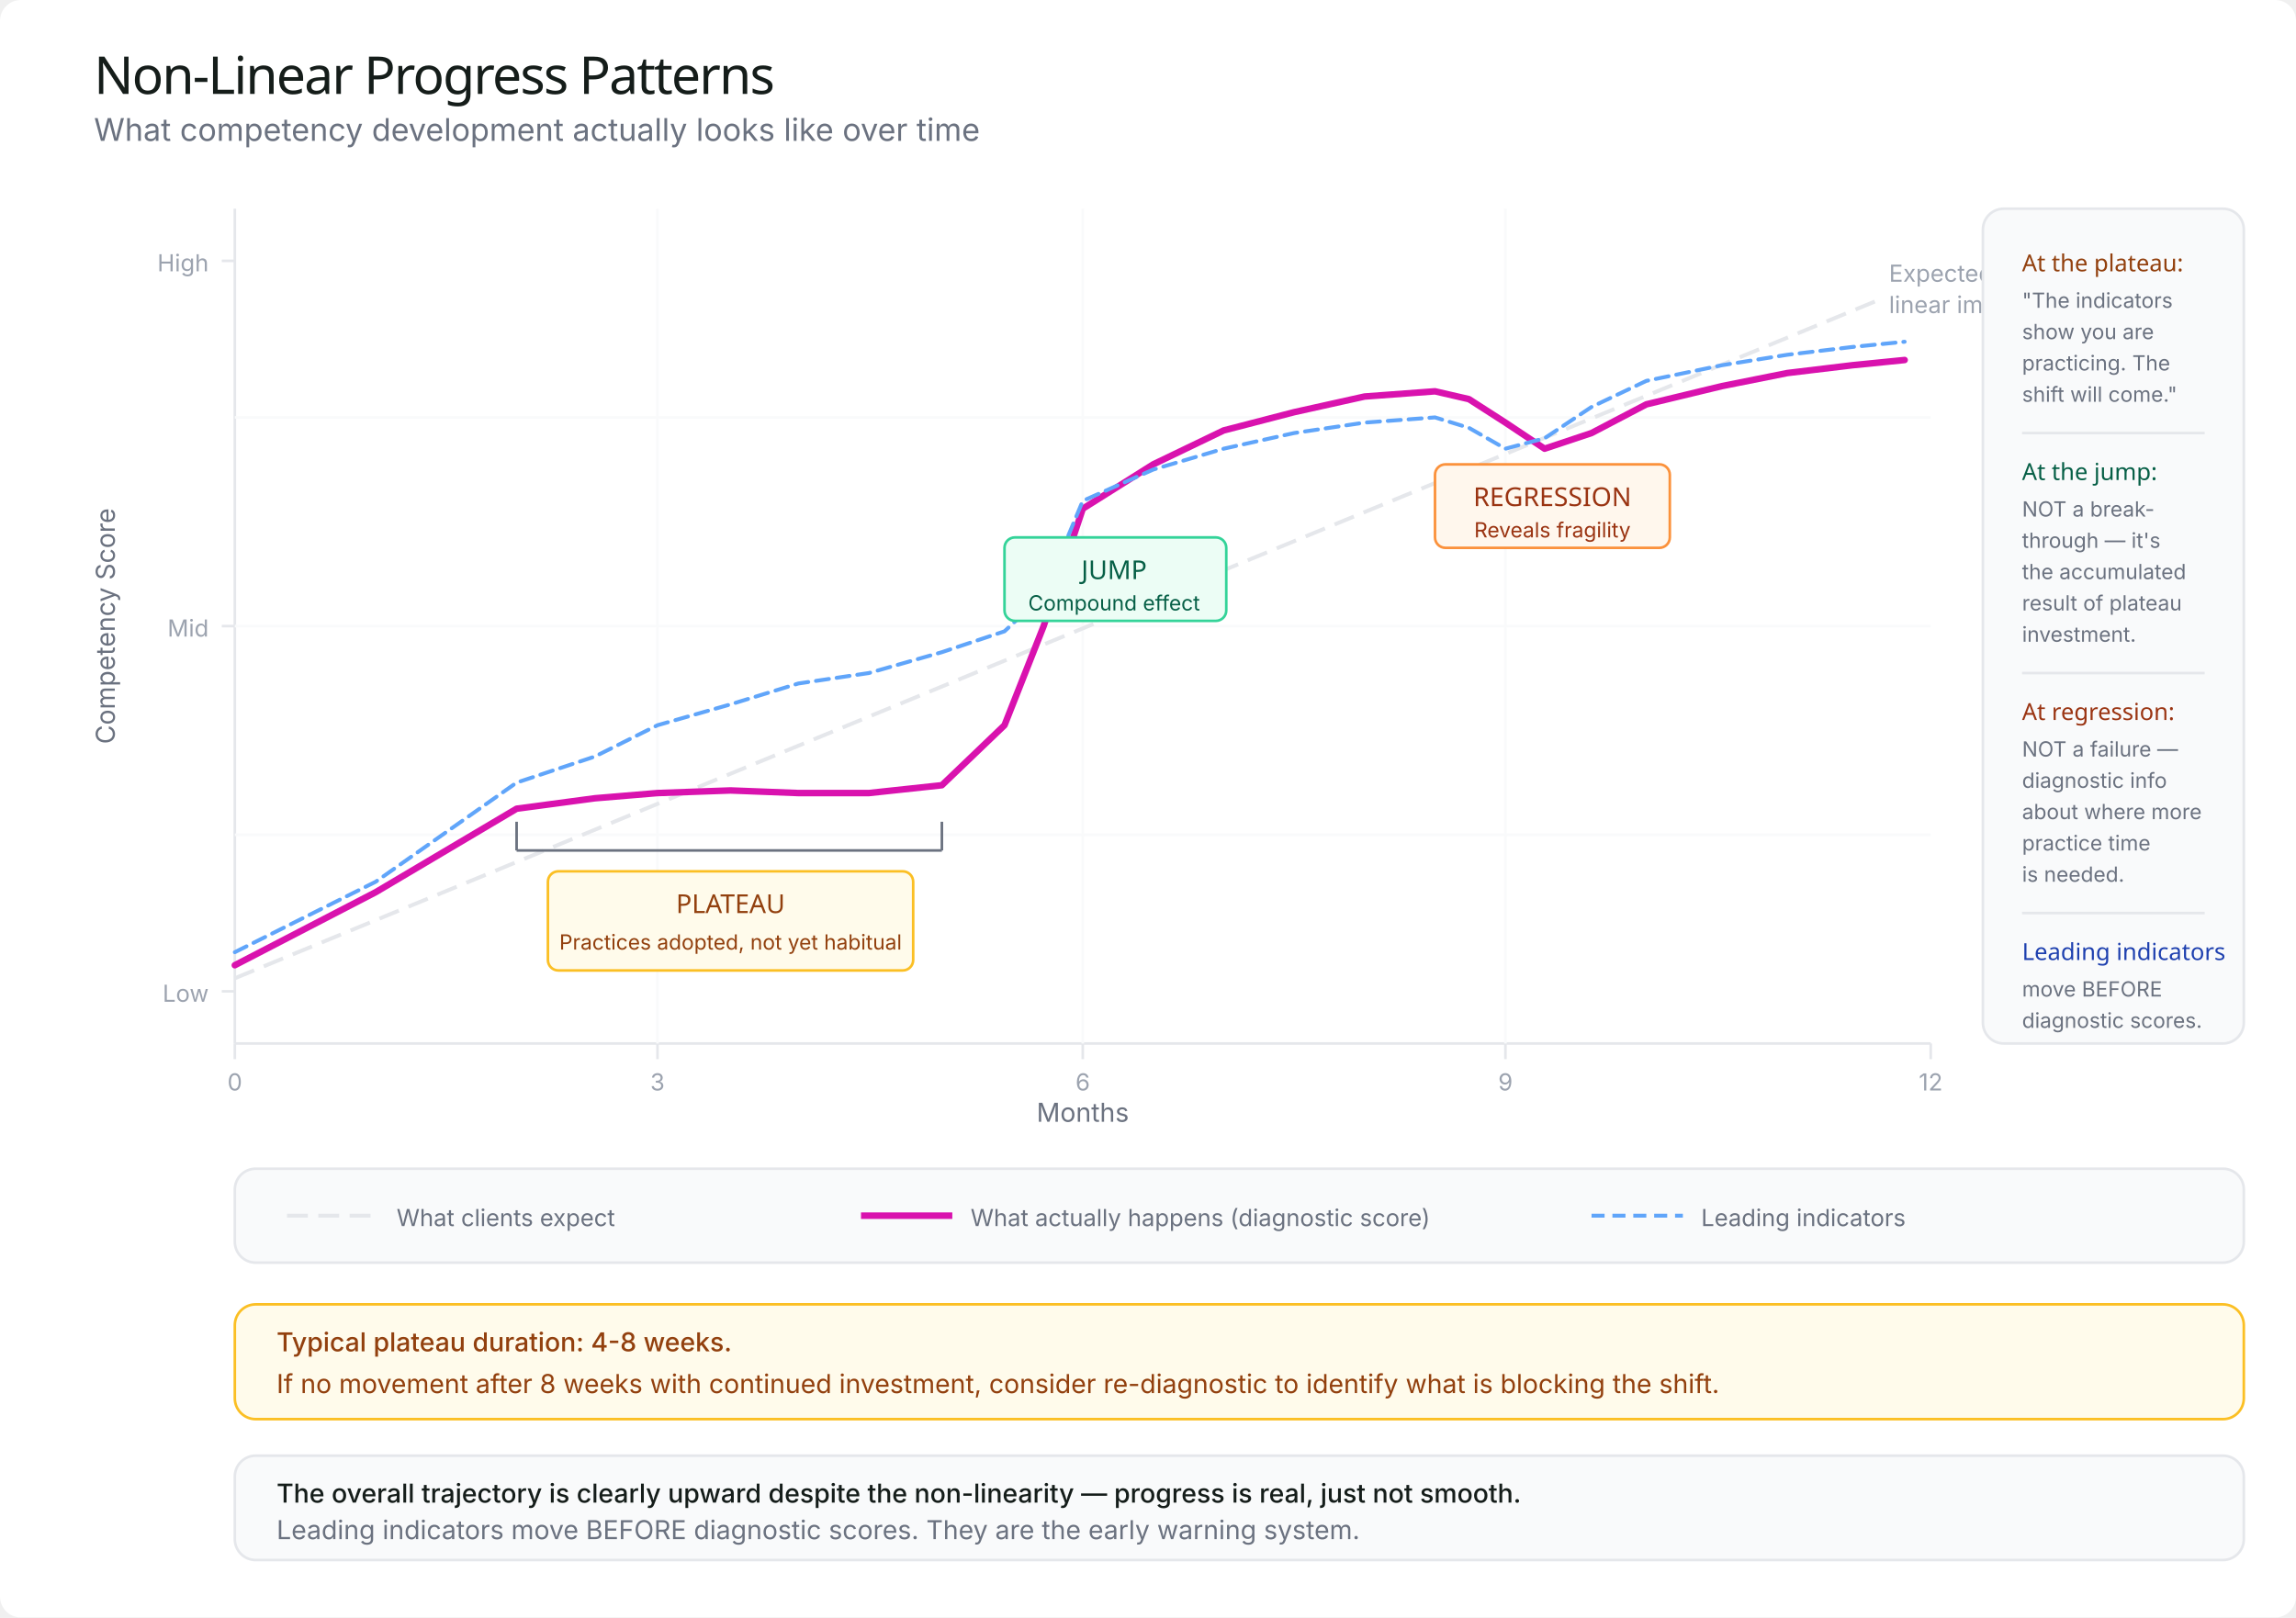
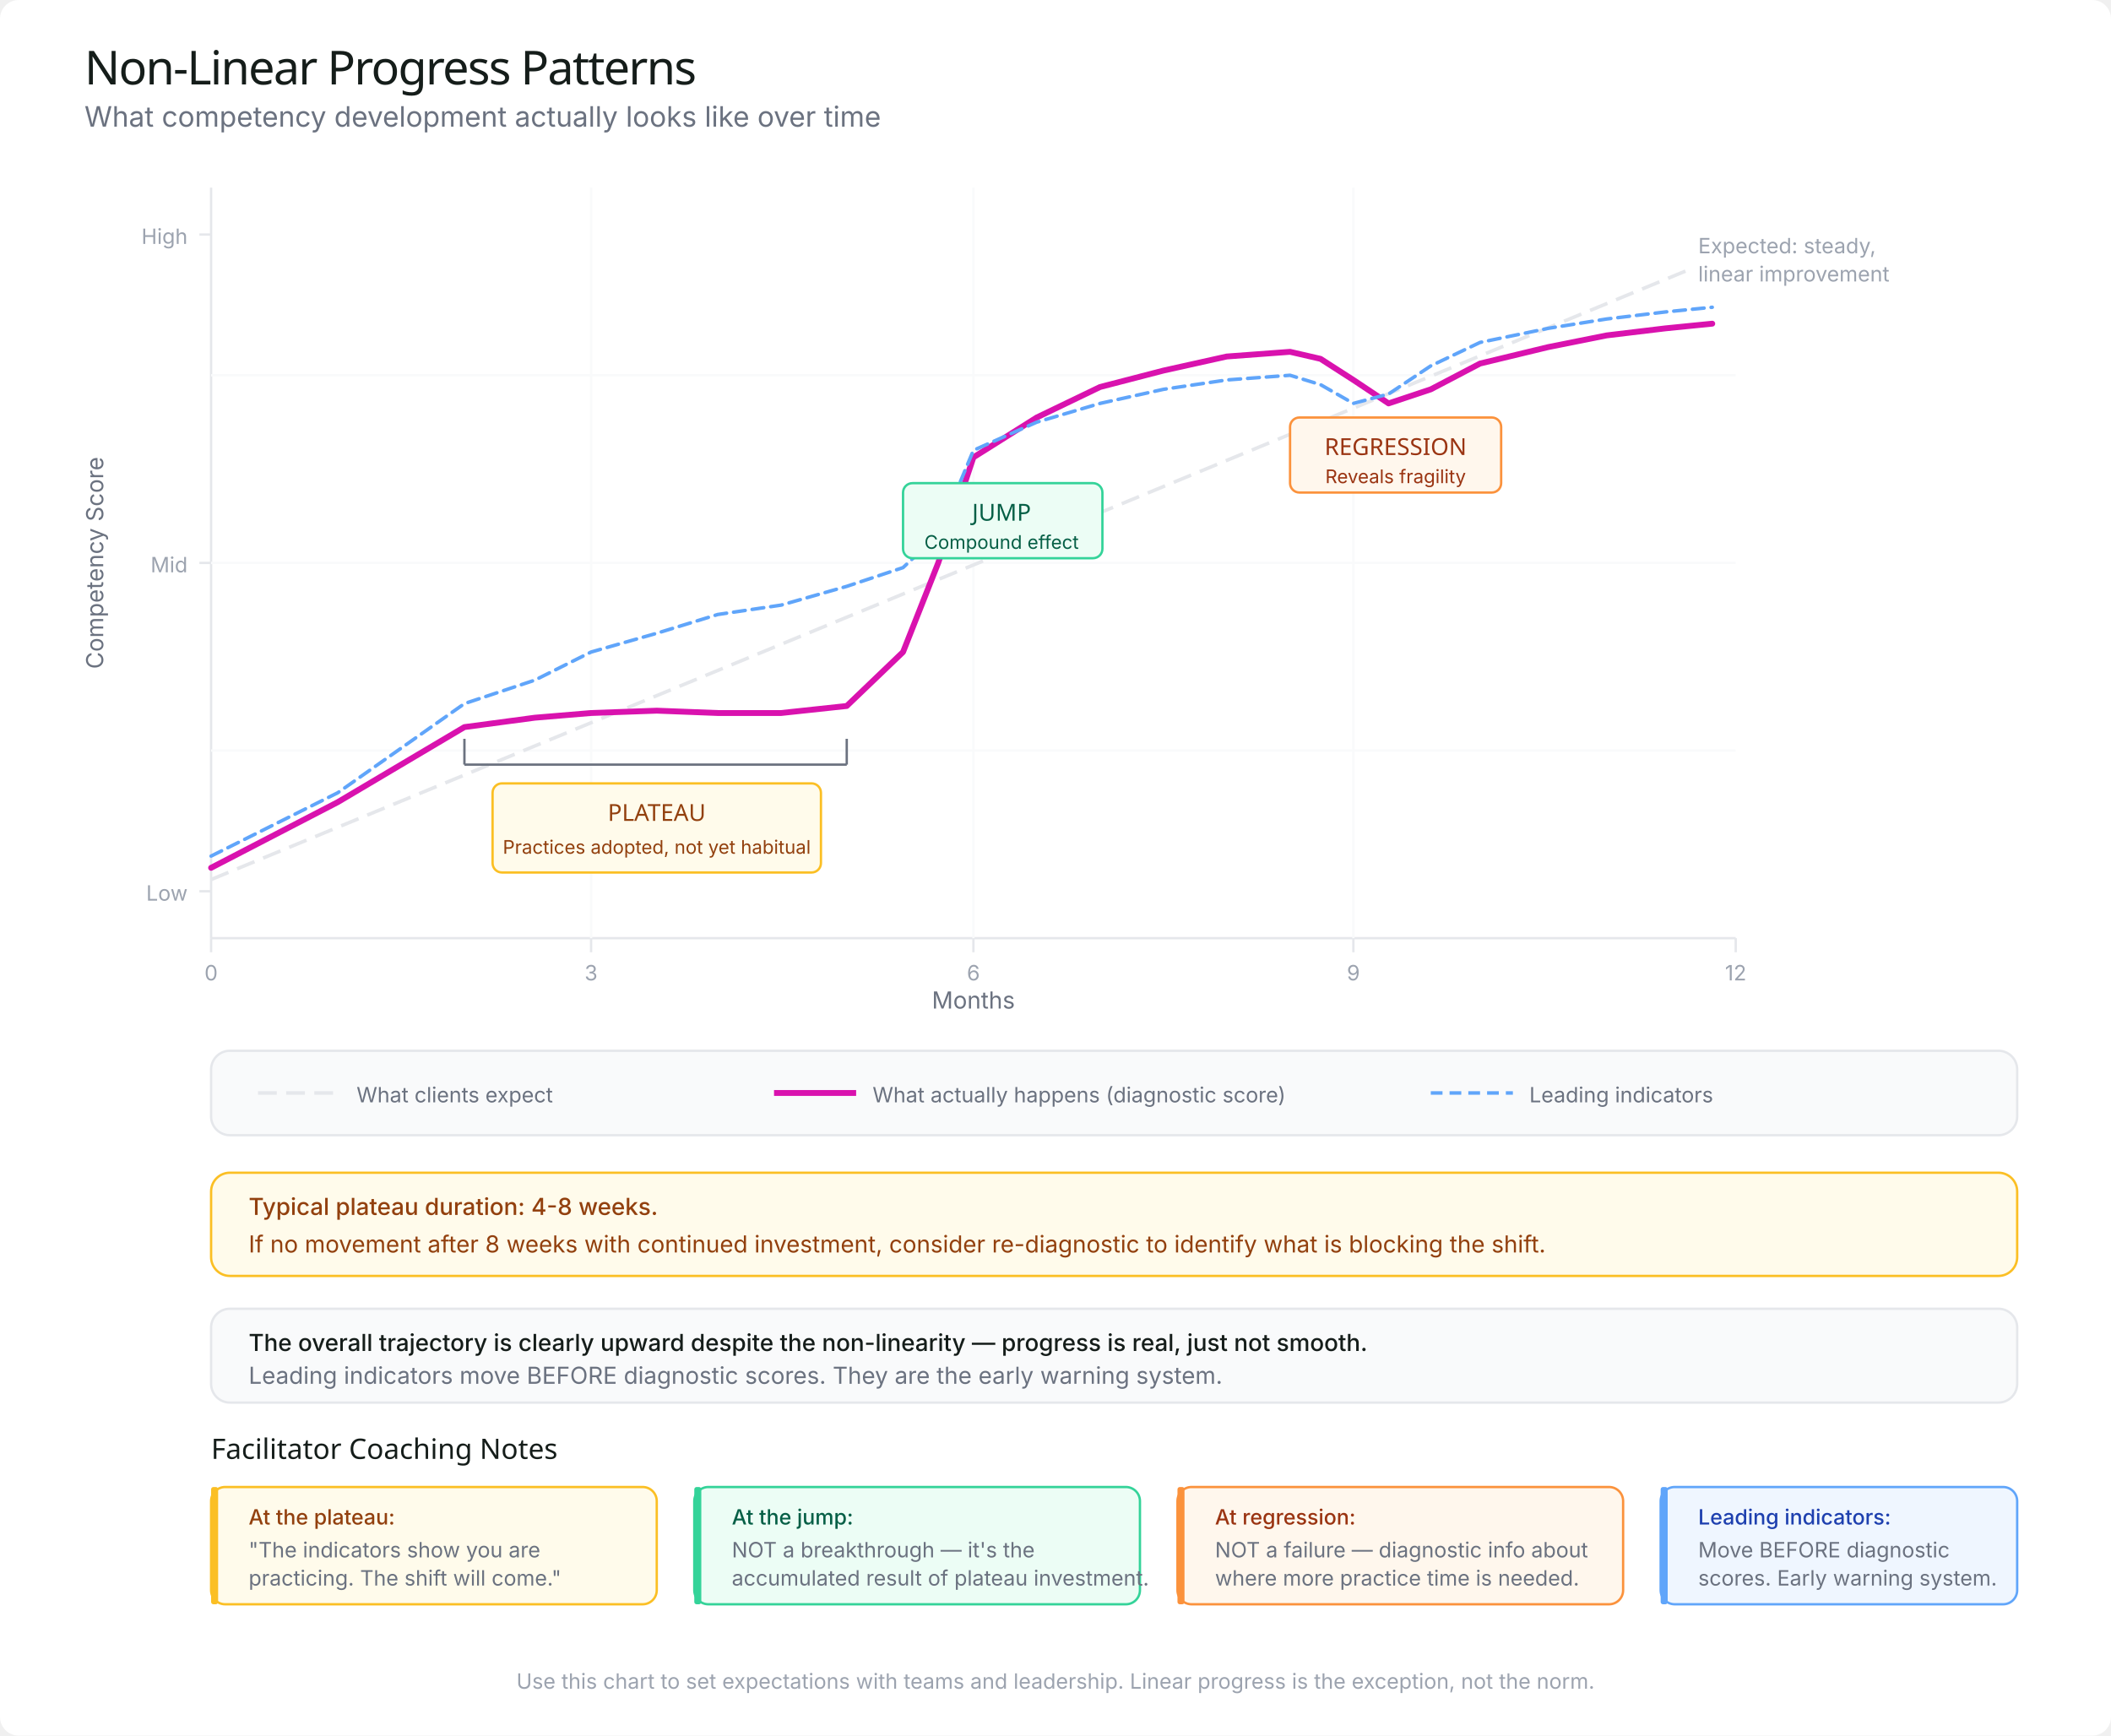
- <svg xmlns="http://www.w3.org/2000/svg" viewBox="0 0 880 620" font-family="'Inter', sans-serif">
+ <svg xmlns="http://www.w3.org/2000/svg" viewBox="0 0 900 740" font-family="'Inter', sans-serif">
  <defs>
    <marker id="arrow" markerWidth="8" markerHeight="6" refX="8" refY="3" orient="auto">
      <polygon points="0 0, 8 3, 0 6" fill="#6B7280" />
    </marker>
  </defs>
-   <rect width="880" height="620" fill="#fff" rx="8" />
+   <rect width="900" height="740" fill="#fff" rx="8" />
  <text x="36" y="36" font-family="'DM Sans', sans-serif" font-size="20" font-weight="400" fill="#151D1A" letter-spacing="-0.03em">Non-Linear Progress Patterns</text>
  <text x="36" y="54" font-size="12" fill="#6B7280">What competency development actually looks like over time</text>
  <line x1="90" y1="80" x2="90" y2="400" stroke="#E5E7EB" stroke-width="1" />
  <text x="44" y="240" text-anchor="middle" font-size="10" fill="#6B7280" transform="rotate(-90 44 240)">Competency Score</text>
  <line x1="85" y1="100" x2="90" y2="100" stroke="#E5E7EB" stroke-width="1" />
  <text x="80" y="104" text-anchor="end" font-size="9" fill="#9CA3AF">High</text>
  <line x1="85" y1="240" x2="90" y2="240" stroke="#E5E7EB" stroke-width="1" />
  <text x="80" y="244" text-anchor="end" font-size="9" fill="#9CA3AF">Mid</text>
  <line x1="85" y1="380" x2="90" y2="380" stroke="#E5E7EB" stroke-width="1" />
  <text x="80" y="384" text-anchor="end" font-size="9" fill="#9CA3AF">Low</text>
  <line x1="90" y1="400" x2="740" y2="400" stroke="#E5E7EB" stroke-width="1" />
  <text x="415" y="430" text-anchor="middle" font-size="10" fill="#6B7280">Months</text>
  <line x1="90" y1="400" x2="90" y2="406" stroke="#E5E7EB" stroke-width="1" />
  <text x="90" y="418" text-anchor="middle" font-size="9" fill="#9CA3AF">0</text>
  <line x1="252" y1="400" x2="252" y2="406" stroke="#E5E7EB" stroke-width="1" />
  <text x="252" y="418" text-anchor="middle" font-size="9" fill="#9CA3AF">3</text>
  <line x1="415" y1="400" x2="415" y2="406" stroke="#E5E7EB" stroke-width="1" />
  <text x="415" y="418" text-anchor="middle" font-size="9" fill="#9CA3AF">6</text>
  <line x1="577" y1="400" x2="577" y2="406" stroke="#E5E7EB" stroke-width="1" />
  <text x="577" y="418" text-anchor="middle" font-size="9" fill="#9CA3AF">9</text>
  <line x1="740" y1="400" x2="740" y2="406" stroke="#E5E7EB" stroke-width="1" />
  <text x="740" y="418" text-anchor="middle" font-size="9" fill="#9CA3AF">12</text>
  <line x1="90" y1="160" x2="740" y2="160" stroke="#F9FAFB" stroke-width="1" />
  <line x1="90" y1="240" x2="740" y2="240" stroke="#F9FAFB" stroke-width="1" />
  <line x1="90" y1="320" x2="740" y2="320" stroke="#F9FAFB" stroke-width="1" />
  <line x1="252" y1="80" x2="252" y2="400" stroke="#F9FAFB" stroke-width="1" />
  <line x1="415" y1="80" x2="415" y2="400" stroke="#F9FAFB" stroke-width="1" />
  <line x1="577" y1="80" x2="577" y2="400" stroke="#F9FAFB" stroke-width="1" />
  <line x1="90" y1="375" x2="720" y2="115" stroke="#E5E7EB" stroke-width="1.5" stroke-dasharray="8,4" />
  <text x="724" y="108" font-size="9" fill="#9CA3AF">Expected: steady,</text>
  <text x="724" y="120" font-size="9" fill="#9CA3AF">linear improvement</text>
  <polyline points="90,370 144,342 198,310 228,306 252,304 280,303 306,304 333,304 361,301 385,278 400,240 415,195 442,178 469,165 496,158 523,152 550,150 563,153 577,162 592,172 610,166 631,155 660,148 685,143 710,140 730,138" fill="none" stroke="#D912AE" stroke-width="2.5" stroke-linecap="round" stroke-linejoin="round" />
  <polyline points="90,365 144,338 198,300 228,290 252,278 280,270 306,262 333,258 361,250 385,242 400,228 415,192 442,180 469,172 496,166 523,162 550,160 563,164 577,172 592,168 610,156 631,146 660,140 685,136 710,133 730,131" fill="none" stroke="#60A5FA" stroke-width="1.5" stroke-dasharray="5,3" stroke-linecap="round" stroke-linejoin="round" />
  <line x1="198" y1="315" x2="198" y2="326" stroke="#6B7280" stroke-width="1" />
  <line x1="198" y1="326" x2="361" y2="326" stroke="#6B7280" stroke-width="1" />
  <line x1="361" y1="315" x2="361" y2="326" stroke="#6B7280" stroke-width="1" />
  <rect x="210" y="334" width="140" height="38" rx="4" fill="#FFFBEB" stroke="#FBBF24" stroke-width="1" />
  <text x="280" y="350" text-anchor="middle" font-family="'DM Sans', sans-serif" font-size="10" font-weight="500" fill="#92400E">PLATEAU</text>
  <text x="280" y="364" text-anchor="middle" font-size="8" fill="#92400E">Practices adopted, not yet habitual</text>
  <rect x="385" y="206" width="85" height="32" rx="4" fill="#ECFDF5" stroke="#34D399" stroke-width="1" />
  <text x="427" y="222" text-anchor="middle" font-family="'DM Sans', sans-serif" font-size="10" font-weight="500" fill="#065F46">JUMP</text>
  <text x="427" y="234" text-anchor="middle" font-size="8" fill="#065F46">Compound effect</text>
  <rect x="550" y="178" width="90" height="32" rx="4" fill="#FFF7ED" stroke="#FB923C" stroke-width="1" />
  <text x="595" y="194" text-anchor="middle" font-family="'DM Sans', sans-serif" font-size="10" font-weight="500" fill="#9A3412">REGRESSION</text>
  <text x="595" y="206" text-anchor="middle" font-size="8" fill="#9A3412">Reveals fragility</text>
-   <rect x="760" y="80" width="100" height="320" rx="8" fill="#F9FAFB" stroke="#E5E7EB" stroke-width="1" />
-   <text x="775" y="104" font-family="'DM Sans', sans-serif" font-size="9" font-weight="500" fill="#92400E">At the plateau:</text>
-   <text x="775" y="118" font-size="8" fill="#6B7280">"The indicators</text>
-   <text x="775" y="130" font-size="8" fill="#6B7280">show you are</text>
-   <text x="775" y="142" font-size="8" fill="#6B7280">practicing. The</text>
-   <text x="775" y="154" font-size="8" fill="#6B7280">shift will come."</text>
-   <line x1="775" y1="166" x2="845" y2="166" stroke="#E5E7EB" stroke-width="1" />
-   <text x="775" y="184" font-family="'DM Sans', sans-serif" font-size="9" font-weight="500" fill="#065F46">At the jump:</text>
-   <text x="775" y="198" font-size="8" fill="#6B7280">NOT a break-</text>
-   <text x="775" y="210" font-size="8" fill="#6B7280">through — it's</text>
-   <text x="775" y="222" font-size="8" fill="#6B7280">the accumulated</text>
-   <text x="775" y="234" font-size="8" fill="#6B7280">result of plateau</text>
-   <text x="775" y="246" font-size="8" fill="#6B7280">investment.</text>
-   <line x1="775" y1="258" x2="845" y2="258" stroke="#E5E7EB" stroke-width="1" />
-   <text x="775" y="276" font-family="'DM Sans', sans-serif" font-size="9" font-weight="500" fill="#9A3412">At regression:</text>
-   <text x="775" y="290" font-size="8" fill="#6B7280">NOT a failure —</text>
-   <text x="775" y="302" font-size="8" fill="#6B7280">diagnostic info</text>
-   <text x="775" y="314" font-size="8" fill="#6B7280">about where more</text>
-   <text x="775" y="326" font-size="8" fill="#6B7280">practice time</text>
-   <text x="775" y="338" font-size="8" fill="#6B7280">is needed.</text>
-   <line x1="775" y1="350" x2="845" y2="350" stroke="#E5E7EB" stroke-width="1" />
-   <text x="775" y="368" font-family="'DM Sans', sans-serif" font-size="9" font-weight="500" fill="#1E40AF">Leading indicators</text>
-   <text x="775" y="382" font-size="8" fill="#6B7280">move BEFORE</text>
-   <text x="775" y="394" font-size="8" fill="#6B7280">diagnostic scores.</text>
  <rect x="90" y="448" width="770" height="36" rx="8" fill="#F9FAFB" stroke="#E5E7EB" stroke-width="1" />
  <line x1="110" y1="466" x2="145" y2="466" stroke="#E5E7EB" stroke-width="1.5" stroke-dasharray="8,4" />
  <text x="152" y="470" font-size="9" fill="#6B7280">What clients expect</text>
  <line x1="330" y1="466" x2="365" y2="466" stroke="#D912AE" stroke-width="2.5" />
  <text x="372" y="470" font-size="9" fill="#6B7280">What actually happens (diagnostic score)</text>
  <line x1="610" y1="466" x2="645" y2="466" stroke="#60A5FA" stroke-width="1.5" stroke-dasharray="5,3" />
  <text x="652" y="470" font-size="9" fill="#6B7280">Leading indicators</text>
  <rect x="90" y="500" width="770" height="44" rx="8" fill="#FFFBEB" stroke="#FBBF24" stroke-width="1" />
  <text x="106" y="518" font-size="10" fill="#92400E" font-weight="500">Typical plateau duration: 4-8 weeks.</text>
  <text x="106" y="534" font-size="10" fill="#92400E">If no movement after 8 weeks with continued investment, consider re-diagnostic to identify what is blocking the shift.</text>
  <rect x="90" y="558" width="770" height="40" rx="8" fill="#F9FAFB" stroke="#E5E7EB" stroke-width="1" />
  <text x="106" y="576" font-size="10" fill="#151D1A" font-weight="500">The overall trajectory is clearly upward despite the non-linearity — progress is real, just not smooth.</text>
  <text x="106" y="590" font-size="10" fill="#6B7280">Leading indicators move BEFORE diagnostic scores. They are the early warning system.</text>
+   <text x="90" y="622" font-family="'DM Sans', sans-serif" font-size="12" font-weight="500" fill="#151D1A">Facilitator Coaching Notes</text>
+   <rect x="90" y="634" width="190" height="50" rx="6" fill="#FFFBEB" stroke="#FBBF24" stroke-width="1" />
+   <rect x="90" y="634" width="3" height="50" rx="1" fill="#FBBF24" />
+   <text x="106" y="650" font-size="9" font-weight="500" fill="#92400E">At the plateau:</text>
+   <text x="106" y="664" font-size="9" fill="#6B7280">"The indicators show you are</text>
+   <text x="106" y="676" font-size="9" fill="#6B7280">practicing. The shift will come."</text>
+   <rect x="296" y="634" width="190" height="50" rx="6" fill="#ECFDF5" stroke="#34D399" stroke-width="1" />
+   <rect x="296" y="634" width="3" height="50" rx="1" fill="#34D399" />
+   <text x="312" y="650" font-size="9" font-weight="500" fill="#065F46">At the jump:</text>
+   <text x="312" y="664" font-size="9" fill="#6B7280">NOT a breakthrough — it's the</text>
+   <text x="312" y="676" font-size="9" fill="#6B7280">accumulated result of plateau investment.</text>
+   <rect x="502" y="634" width="190" height="50" rx="6" fill="#FFF7ED" stroke="#FB923C" stroke-width="1" />
+   <rect x="502" y="634" width="3" height="50" rx="1" fill="#FB923C" />
+   <text x="518" y="650" font-size="9" font-weight="500" fill="#9A3412">At regression:</text>
+   <text x="518" y="664" font-size="9" fill="#6B7280">NOT a failure — diagnostic info about</text>
+   <text x="518" y="676" font-size="9" fill="#6B7280">where more practice time is needed.</text>
+   <rect x="708" y="634" width="152" height="50" rx="6" fill="#EFF6FF" stroke="#60A5FA" stroke-width="1" />
+   <rect x="708" y="634" width="3" height="50" rx="1" fill="#60A5FA" />
+   <text x="724" y="650" font-size="9" font-weight="500" fill="#1E40AF">Leading indicators:</text>
+   <text x="724" y="664" font-size="9" fill="#6B7280">Move BEFORE diagnostic</text>
+   <text x="724" y="676" font-size="9" fill="#6B7280">scores. Early warning system.</text>
+   <text x="450" y="720" text-anchor="middle" font-size="9" fill="#9CA3AF">Use this chart to set expectations with teams and leadership. Linear progress is the exception, not the norm.</text>
</svg>
